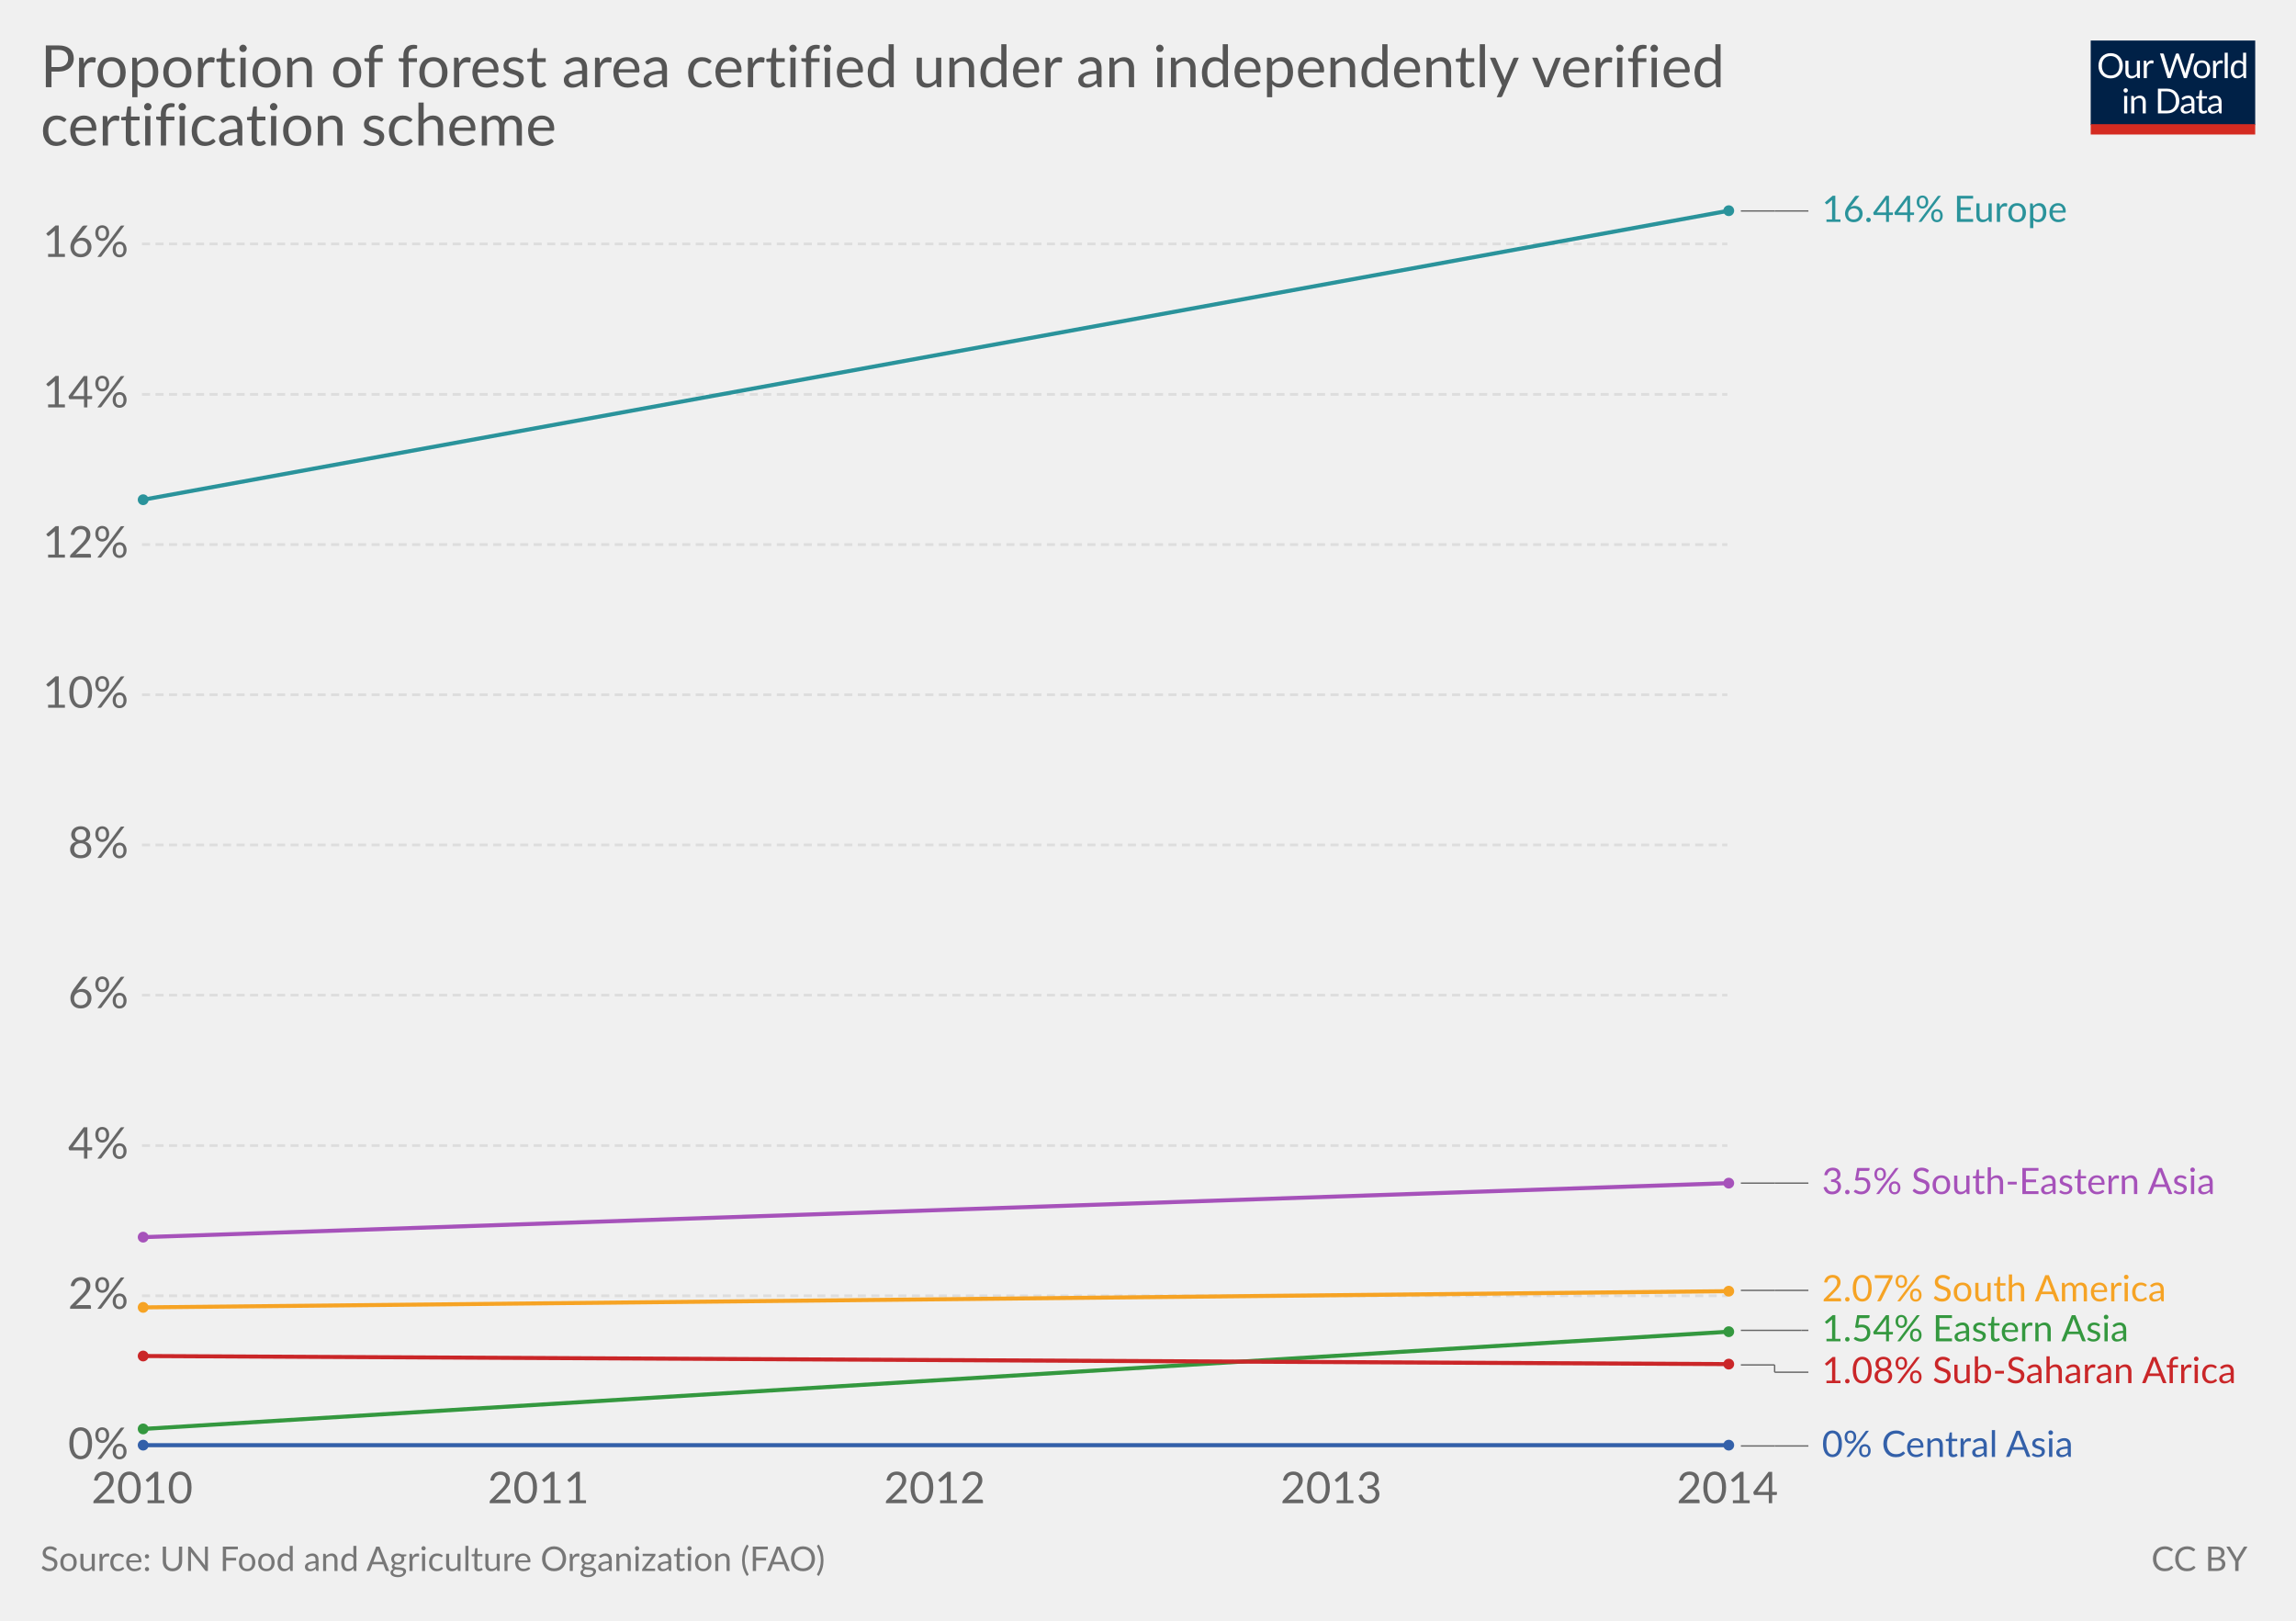
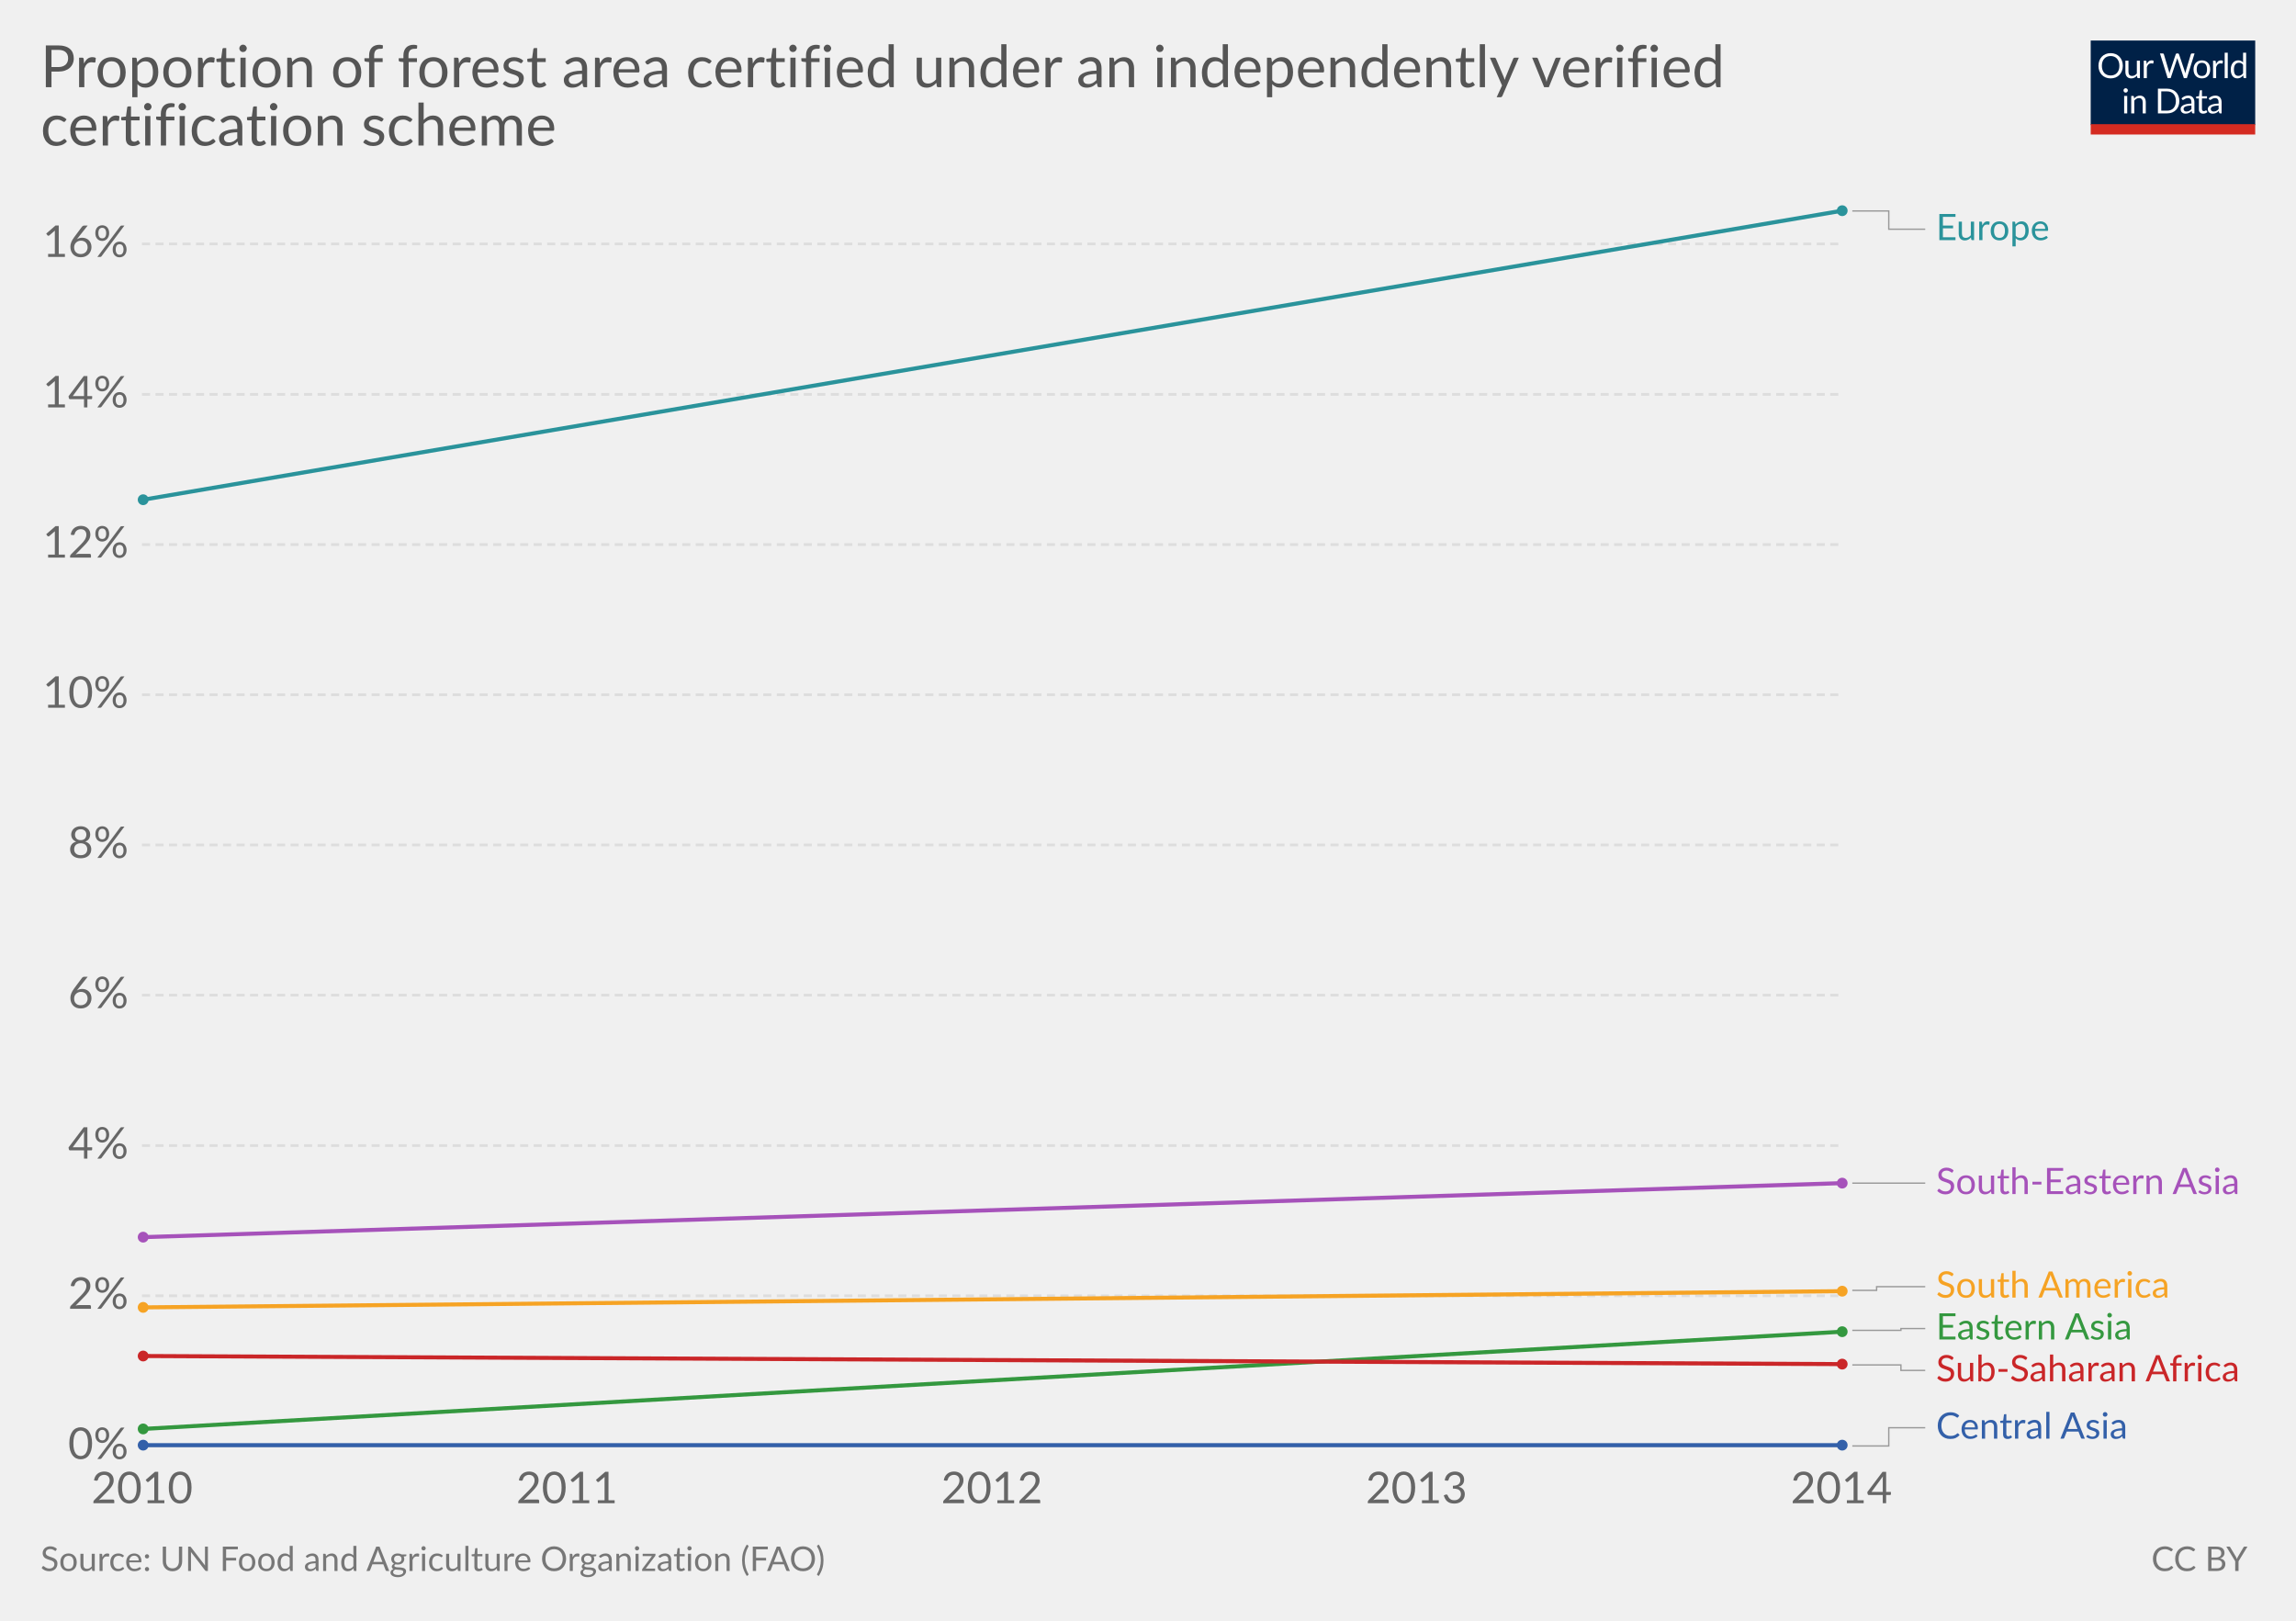
<svg xmlns="http://www.w3.org/2000/svg" version="1.1" style="font-family:Lato, 'Helvetica Neue', Helvetica, Arial, sans-serif;font-size:18px;background-color:white;text-rendering:optimizeLegibility;-webkit-font-smoothing:antialiased" width="850" height="600">
  <g class="HeaderView">
    <g transform="translate(774, 15) scale(0.29)">
      <svg width="210" height="120" viewBox="0 0 210 120" fill="none">
        <g clip-path="url(#clip0)">
          <path d="M0 0H210V107.89H0V0Z" fill="#002147" />
          <path d="M40.979 32.248C40.979 34.609 40.605 36.78 39.857 38.76C39.109 40.725 38.053 42.419 36.689 43.842C35.325 45.265 33.682 46.372 31.761 47.164C29.854 47.941 27.742 48.33 25.425 48.33C23.107 48.33 20.995 47.941 19.089 47.164C17.182 46.372 15.547 45.265 14.183 43.842C12.819 42.419 11.763 40.725 11.015 38.76C10.267 36.78 9.893 34.609 9.893 32.248C9.893 29.887 10.267 27.723 11.015 25.758C11.763 23.778 12.819 22.077 14.183 20.654C15.547 19.217 17.182 18.102 19.089 17.31C20.995 16.518 23.107 16.122 25.425 16.122C27.742 16.122 29.854 16.518 31.761 17.31C33.682 18.102 35.325 19.217 36.689 20.654C38.053 22.077 39.109 23.778 39.857 25.758C40.605 27.723 40.979 29.887 40.979 32.248ZM36.601 32.248C36.601 30.312 36.337 28.574 35.809 27.034C35.281 25.494 34.533 24.196 33.565 23.14C32.597 22.069 31.423 21.248 30.045 20.676C28.666 20.104 27.126 19.818 25.425 19.818C23.738 19.818 22.205 20.104 20.827 20.676C19.448 21.248 18.267 22.069 17.285 23.14C16.317 24.196 15.569 25.494 15.041 27.034C14.513 28.574 14.249 30.312 14.249 32.248C14.249 34.184 14.513 35.922 15.041 37.462C15.569 38.987 16.317 40.285 17.285 41.356C18.267 42.412 19.448 43.226 20.827 43.798C22.205 44.355 23.738 44.634 25.425 44.634C27.126 44.634 28.666 44.355 30.045 43.798C31.423 43.226 32.597 42.412 33.565 41.356C34.533 40.285 35.281 38.987 35.809 37.462C36.337 35.922 36.601 34.184 36.601 32.248ZM62.823 25.714V48H60.491C59.934 48 59.582 47.729 59.435 47.186L59.127 44.788C58.159 45.859 57.074 46.724 55.871 47.384C54.669 48.029 53.29 48.352 51.735 48.352C50.518 48.352 49.44 48.154 48.501 47.758C47.577 47.347 46.8 46.775 46.169 46.042C45.539 45.309 45.062 44.421 44.739 43.38C44.431 42.339 44.277 41.187 44.277 39.926V25.714H48.193V39.926C48.193 41.613 48.575 42.918 49.337 43.842C50.115 44.766 51.295 45.228 52.879 45.228C54.038 45.228 55.116 44.957 56.113 44.414C57.125 43.857 58.057 43.094 58.907 42.126V25.714H62.823ZM71.43 30.18C72.135 28.655 73 27.467 74.027 26.616C75.053 25.751 76.307 25.318 77.789 25.318C78.258 25.318 78.705 25.369 79.131 25.472C79.571 25.575 79.959 25.736 80.297 25.956L80.011 28.882C79.923 29.249 79.703 29.432 79.351 29.432C79.145 29.432 78.845 29.388 78.449 29.3C78.053 29.212 77.605 29.168 77.107 29.168C76.403 29.168 75.772 29.271 75.215 29.476C74.672 29.681 74.181 29.989 73.741 30.4C73.315 30.796 72.927 31.295 72.575 31.896C72.237 32.483 71.929 33.157 71.651 33.92V48H67.713V25.714H69.957C70.382 25.714 70.675 25.795 70.837 25.956C70.998 26.117 71.108 26.396 71.167 26.792L71.43 30.18ZM132.589 16.474L122.755 48H118.927L110.941 23.954C110.867 23.719 110.794 23.47 110.721 23.206C110.662 22.942 110.596 22.663 110.523 22.37C110.449 22.663 110.376 22.942 110.303 23.206C110.23 23.47 110.156 23.719 110.083 23.954L102.053 48H98.225L88.391 16.474H91.933C92.314 16.474 92.629 16.569 92.879 16.76C93.143 16.951 93.311 17.193 93.385 17.486L99.897 39.398C99.999 39.794 100.095 40.219 100.183 40.674C100.285 41.129 100.381 41.613 100.469 42.126C100.571 41.613 100.674 41.129 100.777 40.674C100.894 40.205 101.019 39.779 101.151 39.398L108.565 17.486C108.653 17.237 108.821 17.009 109.071 16.804C109.335 16.584 109.65 16.474 110.017 16.474H111.249C111.63 16.474 111.938 16.569 112.173 16.76C112.407 16.951 112.583 17.193 112.701 17.486L120.093 39.398C120.225 39.779 120.342 40.19 120.445 40.63C120.562 41.07 120.672 41.532 120.775 42.016C120.848 41.532 120.929 41.07 121.017 40.63C121.105 40.19 121.2 39.779 121.303 39.398L127.837 17.486C127.91 17.222 128.072 16.987 128.321 16.782C128.585 16.577 128.9 16.474 129.267 16.474H132.589ZM141.94 25.362C143.568 25.362 145.034 25.633 146.34 26.176C147.645 26.719 148.76 27.489 149.684 28.486C150.608 29.483 151.312 30.693 151.796 32.116C152.294 33.524 152.544 35.101 152.544 36.846C152.544 38.606 152.294 40.19 151.796 41.598C151.312 43.006 150.608 44.209 149.684 45.206C148.76 46.203 147.645 46.973 146.34 47.516C145.034 48.044 143.568 48.308 141.94 48.308C140.297 48.308 138.816 48.044 137.496 47.516C136.19 46.973 135.076 46.203 134.152 45.206C133.228 44.209 132.516 43.006 132.018 41.598C131.534 40.19 131.292 38.606 131.292 36.846C131.292 35.101 131.534 33.524 132.018 32.116C132.516 30.693 133.228 29.483 134.152 28.486C135.076 27.489 136.19 26.719 137.496 26.176C138.816 25.633 140.297 25.362 141.94 25.362ZM141.94 45.25C144.14 45.25 145.782 44.517 146.868 43.05C147.953 41.569 148.496 39.508 148.496 36.868C148.496 34.213 147.953 32.145 146.868 30.664C145.782 29.183 144.14 28.442 141.94 28.442C140.825 28.442 139.85 28.633 139.014 29.014C138.192 29.395 137.503 29.945 136.946 30.664C136.403 31.383 135.992 32.27 135.714 33.326C135.45 34.367 135.318 35.548 135.318 36.868C135.318 39.508 135.86 41.569 136.946 43.05C138.046 44.517 139.71 45.25 141.94 45.25ZM159.908 30.18C160.612 28.655 161.478 27.467 162.504 26.616C163.531 25.751 164.785 25.318 166.266 25.318C166.736 25.318 167.183 25.369 167.608 25.472C168.048 25.575 168.437 25.736 168.774 25.956L168.488 28.882C168.4 29.249 168.18 29.432 167.828 29.432C167.623 29.432 167.322 29.388 166.926 29.3C166.53 29.212 166.083 29.168 165.584 29.168C164.88 29.168 164.25 29.271 163.692 29.476C163.15 29.681 162.658 29.989 162.218 30.4C161.793 30.796 161.404 31.295 161.052 31.896C160.715 32.483 160.407 33.157 160.128 33.92V48H156.19V25.714H158.434C158.86 25.714 159.153 25.795 159.314 25.956C159.476 26.117 159.586 26.396 159.644 26.792L159.908 30.18ZM174.946 15.594V48H171.03V15.594H174.946ZM194.496 31.016C193.763 30.033 192.971 29.351 192.12 28.97C191.269 28.574 190.316 28.376 189.26 28.376C187.192 28.376 185.601 29.117 184.486 30.598C183.371 32.079 182.814 34.191 182.814 36.934C182.814 38.386 182.939 39.633 183.188 40.674C183.437 41.701 183.804 42.551 184.288 43.226C184.772 43.886 185.366 44.37 186.07 44.678C186.774 44.986 187.573 45.14 188.468 45.14C189.759 45.14 190.881 44.847 191.834 44.26C192.802 43.673 193.689 42.845 194.496 41.774V31.016ZM198.412 15.594V48H196.08C195.523 48 195.171 47.729 195.024 47.186L194.672 44.48C193.719 45.624 192.633 46.548 191.416 47.252C190.199 47.956 188.791 48.308 187.192 48.308C185.916 48.308 184.757 48.066 183.716 47.582C182.675 47.083 181.787 46.357 181.054 45.404C180.321 44.451 179.756 43.263 179.36 41.84C178.964 40.417 178.766 38.782 178.766 36.934C178.766 35.291 178.986 33.766 179.426 32.358C179.866 30.935 180.497 29.703 181.318 28.662C182.139 27.621 183.144 26.807 184.332 26.22C185.535 25.619 186.884 25.318 188.38 25.318C189.744 25.318 190.91 25.553 191.878 26.022C192.861 26.477 193.733 27.115 194.496 27.936V15.594H198.412ZM46.614 70.714V93H42.698V70.714H46.614ZM47.45 63.718C47.45 64.099 47.369 64.459 47.208 64.796C47.061 65.119 46.856 65.412 46.592 65.676C46.343 65.925 46.042 66.123 45.69 66.27C45.352 66.417 44.993 66.49 44.612 66.49C44.23 66.49 43.871 66.417 43.534 66.27C43.211 66.123 42.925 65.925 42.676 65.676C42.426 65.412 42.228 65.119 42.082 64.796C41.935 64.459 41.862 64.099 41.862 63.718C41.862 63.337 41.935 62.977 42.082 62.64C42.228 62.288 42.426 61.987 42.676 61.738C42.925 61.474 43.211 61.269 43.534 61.122C43.871 60.975 44.23 60.902 44.612 60.902C44.993 60.902 45.352 60.975 45.69 61.122C46.042 61.269 46.343 61.474 46.592 61.738C46.856 61.987 47.061 62.288 47.208 62.64C47.369 62.977 47.45 63.337 47.45 63.718ZM55.424 73.948C55.908 73.405 56.422 72.914 56.964 72.474C57.507 72.034 58.079 71.66 58.68 71.352C59.296 71.029 59.941 70.787 60.616 70.626C61.306 70.45 62.046 70.362 62.838 70.362C64.055 70.362 65.126 70.567 66.05 70.978C66.989 71.374 67.766 71.946 68.382 72.694C69.013 73.427 69.49 74.315 69.812 75.356C70.135 76.397 70.296 77.549 70.296 78.81V93H66.358V78.81C66.358 77.123 65.969 75.818 65.192 74.894C64.43 73.955 63.264 73.486 61.694 73.486C60.535 73.486 59.45 73.765 58.438 74.322C57.441 74.879 56.517 75.635 55.666 76.588V93H51.728V70.714H54.082C54.639 70.714 54.984 70.985 55.116 71.528L55.424 73.948ZM113.129 77.248C113.129 79.609 112.755 81.758 112.007 83.694C111.259 85.63 110.203 87.287 108.839 88.666C107.475 90.045 105.832 91.115 103.911 91.878C102.004 92.626 99.892 93 97.575 93H85.805V61.474H97.575C99.892 61.474 102.004 61.855 103.911 62.618C105.832 63.366 107.475 64.437 108.839 65.83C110.203 67.209 111.259 68.866 112.007 70.802C112.755 72.738 113.129 74.887 113.129 77.248ZM108.751 77.248C108.751 75.312 108.487 73.581 107.959 72.056C107.431 70.531 106.683 69.24 105.715 68.184C104.747 67.128 103.574 66.321 102.195 65.764C100.816 65.207 99.276 64.928 97.575 64.928H90.073V89.546H97.575C99.276 89.546 100.816 89.267 102.195 88.71C103.574 88.153 104.747 87.353 105.715 86.312C106.683 85.256 107.431 83.965 107.959 82.44C108.487 80.915 108.751 79.184 108.751 77.248ZM128.553 82.968C126.749 83.027 125.209 83.173 123.933 83.408C122.672 83.628 121.638 83.921 120.831 84.288C120.039 84.655 119.46 85.087 119.093 85.586C118.741 86.085 118.565 86.642 118.565 87.258C118.565 87.845 118.661 88.351 118.851 88.776C119.042 89.201 119.299 89.553 119.621 89.832C119.959 90.096 120.347 90.294 120.787 90.426C121.242 90.543 121.726 90.602 122.239 90.602C122.929 90.602 123.559 90.536 124.131 90.404C124.703 90.257 125.239 90.052 125.737 89.788C126.251 89.524 126.735 89.209 127.189 88.842C127.659 88.475 128.113 88.057 128.553 87.588V82.968ZM115.903 73.86C117.135 72.672 118.463 71.785 119.885 71.198C121.308 70.611 122.885 70.318 124.615 70.318C125.862 70.318 126.969 70.523 127.937 70.934C128.905 71.345 129.719 71.917 130.379 72.65C131.039 73.383 131.538 74.271 131.875 75.312C132.213 76.353 132.381 77.497 132.381 78.744V93H130.643C130.262 93 129.969 92.941 129.763 92.824C129.558 92.692 129.397 92.443 129.279 92.076L128.839 89.964C128.253 90.507 127.681 90.991 127.123 91.416C126.566 91.827 125.979 92.179 125.363 92.472C124.747 92.751 124.087 92.963 123.383 93.11C122.694 93.271 121.924 93.352 121.073 93.352C120.208 93.352 119.394 93.235 118.631 93C117.869 92.751 117.201 92.384 116.629 91.9C116.072 91.416 115.625 90.807 115.287 90.074C114.965 89.326 114.803 88.446 114.803 87.434C114.803 86.554 115.045 85.711 115.529 84.904C116.013 84.083 116.798 83.357 117.883 82.726C118.969 82.095 120.384 81.582 122.129 81.186C123.875 80.775 126.016 80.541 128.553 80.482V78.744C128.553 77.013 128.179 75.708 127.431 74.828C126.683 73.933 125.591 73.486 124.153 73.486C123.185 73.486 122.371 73.611 121.711 73.86C121.066 74.095 120.501 74.366 120.017 74.674C119.548 74.967 119.137 75.239 118.785 75.488C118.448 75.723 118.111 75.84 117.773 75.84C117.509 75.84 117.282 75.774 117.091 75.642C116.901 75.495 116.739 75.319 116.607 75.114L115.903 73.86ZM143.568 93.352C141.808 93.352 140.451 92.861 139.498 91.878C138.559 90.895 138.09 89.48 138.09 87.632V73.992H135.406C135.171 73.992 134.973 73.926 134.812 73.794C134.65 73.647 134.57 73.427 134.57 73.134V71.572L138.222 71.11L139.124 64.224C139.168 64.004 139.263 63.828 139.41 63.696C139.571 63.549 139.776 63.476 140.026 63.476H142.006V71.154H148.452V73.992H142.006V87.368C142.006 88.307 142.233 89.003 142.688 89.458C143.142 89.913 143.729 90.14 144.448 90.14C144.858 90.14 145.21 90.089 145.504 89.986C145.812 89.869 146.076 89.744 146.296 89.612C146.516 89.48 146.699 89.363 146.846 89.26C147.007 89.143 147.146 89.084 147.264 89.084C147.469 89.084 147.652 89.209 147.814 89.458L148.958 91.328C148.283 91.959 147.469 92.457 146.516 92.824C145.562 93.176 144.58 93.352 143.568 93.352ZM163.253 82.968C161.449 83.027 159.909 83.173 158.633 83.408C157.372 83.628 156.338 83.921 155.531 84.288C154.739 84.655 154.16 85.087 153.793 85.586C153.441 86.085 153.265 86.642 153.265 87.258C153.265 87.845 153.36 88.351 153.551 88.776C153.742 89.201 153.998 89.553 154.321 89.832C154.658 90.096 155.047 90.294 155.487 90.426C155.942 90.543 156.426 90.602 156.939 90.602C157.628 90.602 158.259 90.536 158.831 90.404C159.403 90.257 159.938 90.052 160.437 89.788C160.95 89.524 161.434 89.209 161.889 88.842C162.358 88.475 162.813 88.057 163.253 87.588V82.968ZM150.603 73.86C151.835 72.672 153.162 71.785 154.585 71.198C156.008 70.611 157.584 70.318 159.315 70.318C160.562 70.318 161.669 70.523 162.637 70.934C163.605 71.345 164.419 71.917 165.079 72.65C165.739 73.383 166.238 74.271 166.575 75.312C166.912 76.353 167.081 77.497 167.081 78.744V93H165.343C164.962 93 164.668 92.941 164.463 92.824C164.258 92.692 164.096 92.443 163.979 92.076L163.539 89.964C162.952 90.507 162.38 90.991 161.823 91.416C161.266 91.827 160.679 92.179 160.063 92.472C159.447 92.751 158.787 92.963 158.083 93.11C157.394 93.271 156.624 93.352 155.773 93.352C154.908 93.352 154.094 93.235 153.331 93C152.568 92.751 151.901 92.384 151.329 91.9C150.772 91.416 150.324 90.807 149.987 90.074C149.664 89.326 149.503 88.446 149.503 87.434C149.503 86.554 149.745 85.711 150.229 84.904C150.713 84.083 151.498 83.357 152.583 82.726C153.668 82.095 155.084 81.582 156.829 81.186C158.574 80.775 160.716 80.541 163.253 80.482V78.744C163.253 77.013 162.879 75.708 162.131 74.828C161.383 73.933 160.29 73.486 158.853 73.486C157.885 73.486 157.071 73.611 156.411 73.86C155.766 74.095 155.201 74.366 154.717 74.674C154.248 74.967 153.837 75.239 153.485 75.488C153.148 75.723 152.81 75.84 152.473 75.84C152.209 75.84 151.982 75.774 151.791 75.642C151.6 75.495 151.439 75.319 151.307 75.114L150.603 73.86Z" fill="white" />
          <rect y="106.789" width="210" height="13.211" fill="#D42B21" />
        </g>
        <defs>
          <clipPath id="clip0">
            <rect width="210" height="120" fill="white" />
          </clipPath>
        </defs>
      </svg>
    </g>
    <a href="https://ourworldindata.org/grapher/proportion-of-forest-area-certified-under-an-independently-verified-certification-scheme" target="_blank">
      <text font-size="21.60" x="15.0" y="32.3" fill="#555">
        <tspan x="15" y="32.28">Proportion of forest area certified under an independently verified</tspan>
        <tspan x="15" y="53.88">certification scheme</tspan>
      </text>
    </a>
  </g>
  <g class="LineChart">
    <defs>
-       <clipPath id="boundsClip-821">
+       <clipPath id="boundsClip-17">
        <rect x="42.562" y="0" width="830" height="956.8" />
      </clipPath>
    </defs>
    <g class="AxisBoxView">
      <g class="HorizontalAxis">
        <text x="52.6" y="556.5" fill="#666" text-anchor="middle" font-size="16.2">2010</text>
-         <text x="199.3" y="556.5" fill="#666" text-anchor="middle" font-size="16.2">2011</text>
-         <text x="346" y="556.5" fill="#666" text-anchor="middle" font-size="16.2">2012</text>
-         <text x="492.8" y="556.5" fill="#666" text-anchor="middle" font-size="16.2">2013</text>
-         <text x="639.5" y="556.5" fill="#666" text-anchor="middle" font-size="16.2">2014</text>
+         <text x="209.9" y="556.5" fill="#666" text-anchor="middle" font-size="16.2">2011</text>
+         <text x="367.2" y="556.5" fill="#666" text-anchor="middle" font-size="16.2">2012</text>
+         <text x="524.4" y="556.5" fill="#666" text-anchor="middle" font-size="16.2">2013</text>
+         <text x="681.7" y="556.5" fill="#666" text-anchor="middle" font-size="16.2">2014</text>
      </g>
      <g class="VerticalAxis">
        <text x="47.56" y="535.3" fill="#666" dominant-baseline="middle" text-anchor="end" font-size="16.2">0%</text>
        <text x="47.56" y="479.7" fill="#666" dominant-baseline="middle" text-anchor="end" font-size="16.2">2%</text>
        <text x="47.56" y="424.1" fill="#666" dominant-baseline="middle" text-anchor="end" font-size="16.2">4%</text>
        <text x="47.56" y="368.4" fill="#666" dominant-baseline="middle" text-anchor="end" font-size="16.2">6%</text>
        <text x="47.56" y="312.8" fill="#666" dominant-baseline="middle" text-anchor="end" font-size="16.2">8%</text>
        <text x="47.56" y="257.2" fill="#666" dominant-baseline="middle" text-anchor="end" font-size="16.2">10%</text>
        <text x="47.56" y="201.6" fill="#666" dominant-baseline="middle" text-anchor="end" font-size="16.2">12%</text>
        <text x="47.56" y="146" fill="#666" dominant-baseline="middle" text-anchor="end" font-size="16.2">14%</text>
        <text x="47.56" y="90.3" fill="#666" dominant-baseline="middle" text-anchor="end" font-size="16.2">16%</text>
      </g>
      <g class="AxisGridLines">
-         <line x1="52.56" y1="535.3" x2="639.49" y2="535.3" stroke="#ccc" />
-         <line x1="52.56" y1="479.7" x2="639.49" y2="479.7" stroke="#ddd" stroke-dasharray="3,2" />
-         <line x1="52.56" y1="424.1" x2="639.49" y2="424.1" stroke="#ddd" stroke-dasharray="3,2" />
-         <line x1="52.56" y1="368.4" x2="639.49" y2="368.4" stroke="#ddd" stroke-dasharray="3,2" />
-         <line x1="52.56" y1="312.8" x2="639.49" y2="312.8" stroke="#ddd" stroke-dasharray="3,2" />
-         <line x1="52.56" y1="257.2" x2="639.49" y2="257.2" stroke="#ddd" stroke-dasharray="3,2" />
-         <line x1="52.56" y1="201.6" x2="639.49" y2="201.6" stroke="#ddd" stroke-dasharray="3,2" />
-         <line x1="52.56" y1="146" x2="639.49" y2="146" stroke="#ddd" stroke-dasharray="3,2" />
-         <line x1="52.56" y1="90.3" x2="639.49" y2="90.3" stroke="#ddd" stroke-dasharray="3,2" />
+         <line x1="52.56" y1="535.3" x2="681.74" y2="535.3" stroke="#ccc" />
+         <line x1="52.56" y1="479.7" x2="681.74" y2="479.7" stroke="#ddd" stroke-dasharray="3,2" />
+         <line x1="52.56" y1="424.1" x2="681.74" y2="424.1" stroke="#ddd" stroke-dasharray="3,2" />
+         <line x1="52.56" y1="368.4" x2="681.74" y2="368.4" stroke="#ddd" stroke-dasharray="3,2" />
+         <line x1="52.56" y1="312.8" x2="681.74" y2="312.8" stroke="#ddd" stroke-dasharray="3,2" />
+         <line x1="52.56" y1="257.2" x2="681.74" y2="257.2" stroke="#ddd" stroke-dasharray="3,2" />
+         <line x1="52.56" y1="201.6" x2="681.74" y2="201.6" stroke="#ddd" stroke-dasharray="3,2" />
+         <line x1="52.56" y1="146" x2="681.74" y2="146" stroke="#ddd" stroke-dasharray="3,2" />
+         <line x1="52.56" y1="90.3" x2="681.74" y2="90.3" stroke="#ddd" stroke-dasharray="3,2" />
      </g>
    </g>
-     <g clip-path="url(#boundsClip-821)">
-       <g class="HeightedLegend clickable">
+     <g clip-path="url(#boundsClip-17)">
+       <g class="HeightedLegend" style="cursor:pointer">
        <g class="legendMark">
          <g class="indicator">
-             <line x1="644.485" y1="78.1" x2="656.985" y2="78.1" stroke="#666" stroke-width="0.5" />
-             <line x1="656.985" y1="78.1" x2="656.985" y2="78.1" stroke="#666" stroke-width="0.5" />
-             <line x1="656.985" y1="78.1" x2="669.485" y2="78.1" stroke="#666" stroke-width="0.5" />
+             <path d="M685.74,78.1 H699.24 V84.85 H712.74" stroke="#999" stroke-width="0.5" fill="none" />
          </g>
-           <rect x="639.485" y="71.35" width="128.555" height="13.5" fill="#fff" opacity="0" />
-           <text font-size="13.50" x="674.5" y="82.1" fill="#2a939b">
-             <tspan x="674.485" y="82.15">16.44% Europe</tspan>
+           <rect x="681.74" y="78.1" width="78.74" height="13.5" fill="#fff" opacity="0" />
+           <text font-size="13.50" x="716.7" y="88.9" fill="#2a939b">
+             <tspan x="716.74" y="88.9">Europe</tspan>
          </text>
        </g>
        <g class="legendMark">
          <g class="indicator">
-             <line x1="644.485" y1="438" x2="656.985" y2="438" stroke="#666" stroke-width="0.5" />
-             <line x1="656.985" y1="438" x2="656.985" y2="438" stroke="#666" stroke-width="0.5" />
-             <line x1="656.985" y1="438" x2="669.485" y2="438" stroke="#666" stroke-width="0.5" />
+             <path d="M685.74,438 H699.24 V438 H712.74" stroke="#999" stroke-width="0.5" fill="none" />
          </g>
-           <rect x="639.485" y="431.25" width="186.47" height="13.5" fill="#fff" opacity="0" />
-           <text font-size="13.50" x="674.5" y="442.1" fill="#a652ba">
-             <tspan x="674.485" y="442.05">3.5% South-Eastern Asia</tspan>
+           <rect x="681.74" y="431.25" width="151.775" height="13.5" fill="#fff" opacity="0" />
+           <text font-size="13.50" x="716.7" y="442.1" fill="#a652ba">
+             <tspan x="716.74" y="442.05">South-Eastern Asia</tspan>
          </text>
        </g>
        <g class="legendMark">
          <g class="indicator">
-             <line x1="644.485" y1="477.7" x2="656.985" y2="477.7" stroke="#666" stroke-width="0.5" />
-             <line x1="656.985" y1="477.7" x2="656.985" y2="477.7" stroke="#666" stroke-width="0.5" />
-             <line x1="656.985" y1="477.7" x2="669.485" y2="477.7" stroke="#666" stroke-width="0.5" />
+             <path d="M685.74,477.7 H694.74 V476.333 H712.74" stroke="#999" stroke-width="0.5" fill="none" />
          </g>
-           <rect x="639.485" y="470.95" width="166.085" height="13.5" fill="#fff" opacity="0" />
-           <text font-size="13.50" x="674.5" y="481.8" fill="#f6a324">
-             <tspan x="674.485" y="481.75">2.07% South America</tspan>
+           <rect x="681.74" y="469.583" width="123.83" height="13.5" fill="#fff" opacity="0" />
+           <text font-size="13.50" x="716.7" y="480.4" fill="#f6a324">
+             <tspan x="716.74" y="480.383">South America</tspan>
          </text>
        </g>
        <g class="legendMark">
          <g class="indicator">
-             <line x1="644.485" y1="492.5" x2="666.985" y2="492.5" stroke="#666" stroke-width="0.5" />
-             <line x1="666.985" y1="492.5" x2="666.985" y2="492.5" stroke="#666" stroke-width="0.5" />
-             <line x1="666.985" y1="492.5" x2="669.485" y2="492.5" stroke="#666" stroke-width="0.5" />
+             <path d="M685.74,492.5 H703.74 V491.833 H712.74" stroke="#999" stroke-width="0.5" fill="none" />
          </g>
-           <rect x="639.485" y="485.75" width="154.07" height="13.5" fill="#fff" opacity="0" />
-           <text font-size="13.50" x="674.5" y="496.6" fill="#34983f">
-             <tspan x="674.485" y="496.55">1.54% Eastern Asia</tspan>
+           <rect x="681.74" y="485.083" width="111.815" height="13.5" fill="#fff" opacity="0" />
+           <text font-size="13.50" x="716.7" y="495.9" fill="#34983f">
+             <tspan x="716.74" y="495.883">Eastern Asia</tspan>
          </text>
        </g>
        <g class="legendMark">
          <g class="indicator">
-             <line x1="644.485" y1="505.3" x2="656.985" y2="505.3" stroke="#666" stroke-width="0.5" />
-             <line x1="656.985" y1="505.3" x2="656.985" y2="508" stroke="#666" stroke-width="0.5" />
-             <line x1="656.985" y1="508" x2="669.485" y2="508" stroke="#666" stroke-width="0.5" />
+             <path d="M685.74,505.3 H703.74 V507.333 H712.74" stroke="#999" stroke-width="0.5" fill="none" />
          </g>
-           <rect x="639.485" y="501.25" width="195.515" height="13.5" fill="#fff" opacity="0" />
-           <text font-size="13.50" x="674.5" y="512.0" fill="#ca2628">
-             <tspan x="674.485" y="512.05">1.08% Sub-Saharan Africa</tspan>
+           <rect x="681.74" y="500.583" width="153.26" height="13.5" fill="#fff" opacity="0" />
+           <text font-size="13.50" x="716.7" y="511.4" fill="#ca2628">
+             <tspan x="716.74" y="511.383">Sub-Saharan Africa</tspan>
          </text>
        </g>
        <g class="legendMark">
          <g class="indicator">
-             <line x1="644.485" y1="535.3" x2="656.985" y2="535.3" stroke="#666" stroke-width="0.5" />
-             <line x1="656.985" y1="535.3" x2="656.985" y2="535.3" stroke="#666" stroke-width="0.5" />
-             <line x1="656.985" y1="535.3" x2="669.485" y2="535.3" stroke="#666" stroke-width="0.5" />
+             <path d="M685.74,535.3 H699.24 V528.55 H712.74" stroke="#999" stroke-width="0.5" fill="none" />
          </g>
-           <rect x="639.485" y="528.55" width="132.065" height="13.5" fill="#fff" opacity="0" />
-           <text font-size="13.50" x="674.5" y="539.3" fill="#3360a9">
-             <tspan x="674.485" y="539.35">0% Central Asia</tspan>
+           <rect x="681.74" y="521.8" width="108.71" height="13.5" fill="#fff" opacity="0" />
+           <text font-size="13.50" x="716.7" y="532.6" fill="#3360a9">
+             <tspan x="716.74" y="532.6">Central Asia</tspan>
          </text>
        </g>
      </g>
      <g class="Lines">
-         <rect x="53" y="78" width="587" height="457" fill="rgba(255,255,255,0)" opacity="0" />
+         <rect x="53" y="78" width="629" height="457" fill="rgba(255,255,255,0)" opacity="0" />
        <g class="key-South__002dEastern-Asia_0">
-           <path stroke="#a652ba" stroke-linecap="round" d="M53 458L640 438" fill="none" stroke-width="1.5" />
+           <path stroke="#a652ba" stroke-linecap="round" d="M53 458L682 438" fill="none" stroke-width="1.5" />
          <g fill="#a652ba">
            <circle cx="53" cy="458" r="2" />
-             <circle cx="640" cy="438" r="2" />
+             <circle cx="682" cy="438" r="2" />
          </g>
        </g>
        <g class="key-Eastern-Asia_0">
-           <path stroke="#34983f" stroke-linecap="round" d="M53 529L640 493" fill="none" stroke-width="1.5" />
+           <path stroke="#34983f" stroke-linecap="round" d="M53 529L682 493" fill="none" stroke-width="1.5" />
          <g fill="#34983f">
            <circle cx="53" cy="529" r="2" />
-             <circle cx="640" cy="493" r="2" />
+             <circle cx="682" cy="493" r="2" />
          </g>
        </g>
        <g class="key-Europe_0">
-           <path stroke="#2a939b" stroke-linecap="round" d="M53 185L640 78" fill="none" stroke-width="1.5" />
+           <path stroke="#2a939b" stroke-linecap="round" d="M53 185L682 78" fill="none" stroke-width="1.5" />
          <g fill="#2a939b">
            <circle cx="53" cy="185" r="2" />
-             <circle cx="640" cy="78" r="2" />
+             <circle cx="682" cy="78" r="2" />
          </g>
        </g>
        <g class="key-Central-Asia_0">
-           <path stroke="#3360a9" stroke-linecap="round" d="M53 535L640 535" fill="none" stroke-width="1.5" />
+           <path stroke="#3360a9" stroke-linecap="round" d="M53 535L682 535" fill="none" stroke-width="1.5" />
          <g fill="#3360a9">
            <circle cx="53" cy="535" r="2" />
-             <circle cx="640" cy="535" r="2" />
+             <circle cx="682" cy="535" r="2" />
          </g>
        </g>
        <g class="key-South-America_0">
-           <path stroke="#f6a324" stroke-linecap="round" d="M53 484L640 478" fill="none" stroke-width="1.5" />
+           <path stroke="#f6a324" stroke-linecap="round" d="M53 484L682 478" fill="none" stroke-width="1.5" />
          <g fill="#f6a324">
            <circle cx="53" cy="484" r="2" />
-             <circle cx="640" cy="478" r="2" />
+             <circle cx="682" cy="478" r="2" />
          </g>
        </g>
        <g class="key-Sub__002dSaharan-Africa_0">
-           <path stroke="#ca2628" stroke-linecap="round" d="M53 502L640 505" fill="none" stroke-width="1.5" />
+           <path stroke="#ca2628" stroke-linecap="round" d="M53 502L682 505" fill="none" stroke-width="1.5" />
          <g fill="#ca2628">
            <circle cx="53" cy="502" r="2" />
-             <circle cx="640" cy="505" r="2" />
+             <circle cx="682" cy="505" r="2" />
          </g>
        </g>
      </g>
    </g>
  </g>
  <g class="SourcesFooter" style="fill:#777">
    <g class="clickable" style="fill:#777">
      <text font-size="12.60" x="15.0" y="581.6">
        <tspan x="15" y="581.58">Source: UN Food and Agriculture Organization (FAO)</tspan>
      </text>
    </g>
    <text font-size="12.60" x="796.4" y="581.6">
      <tspan x="796.444" y="581.58">
        <a style="fill: #777;" class="cclogo" href="http://creativecommons.org/licenses/by/4.0/deed.en_US" target="_blank">CC BY</a>
      </tspan>
    </text>
  </g>
</svg>
